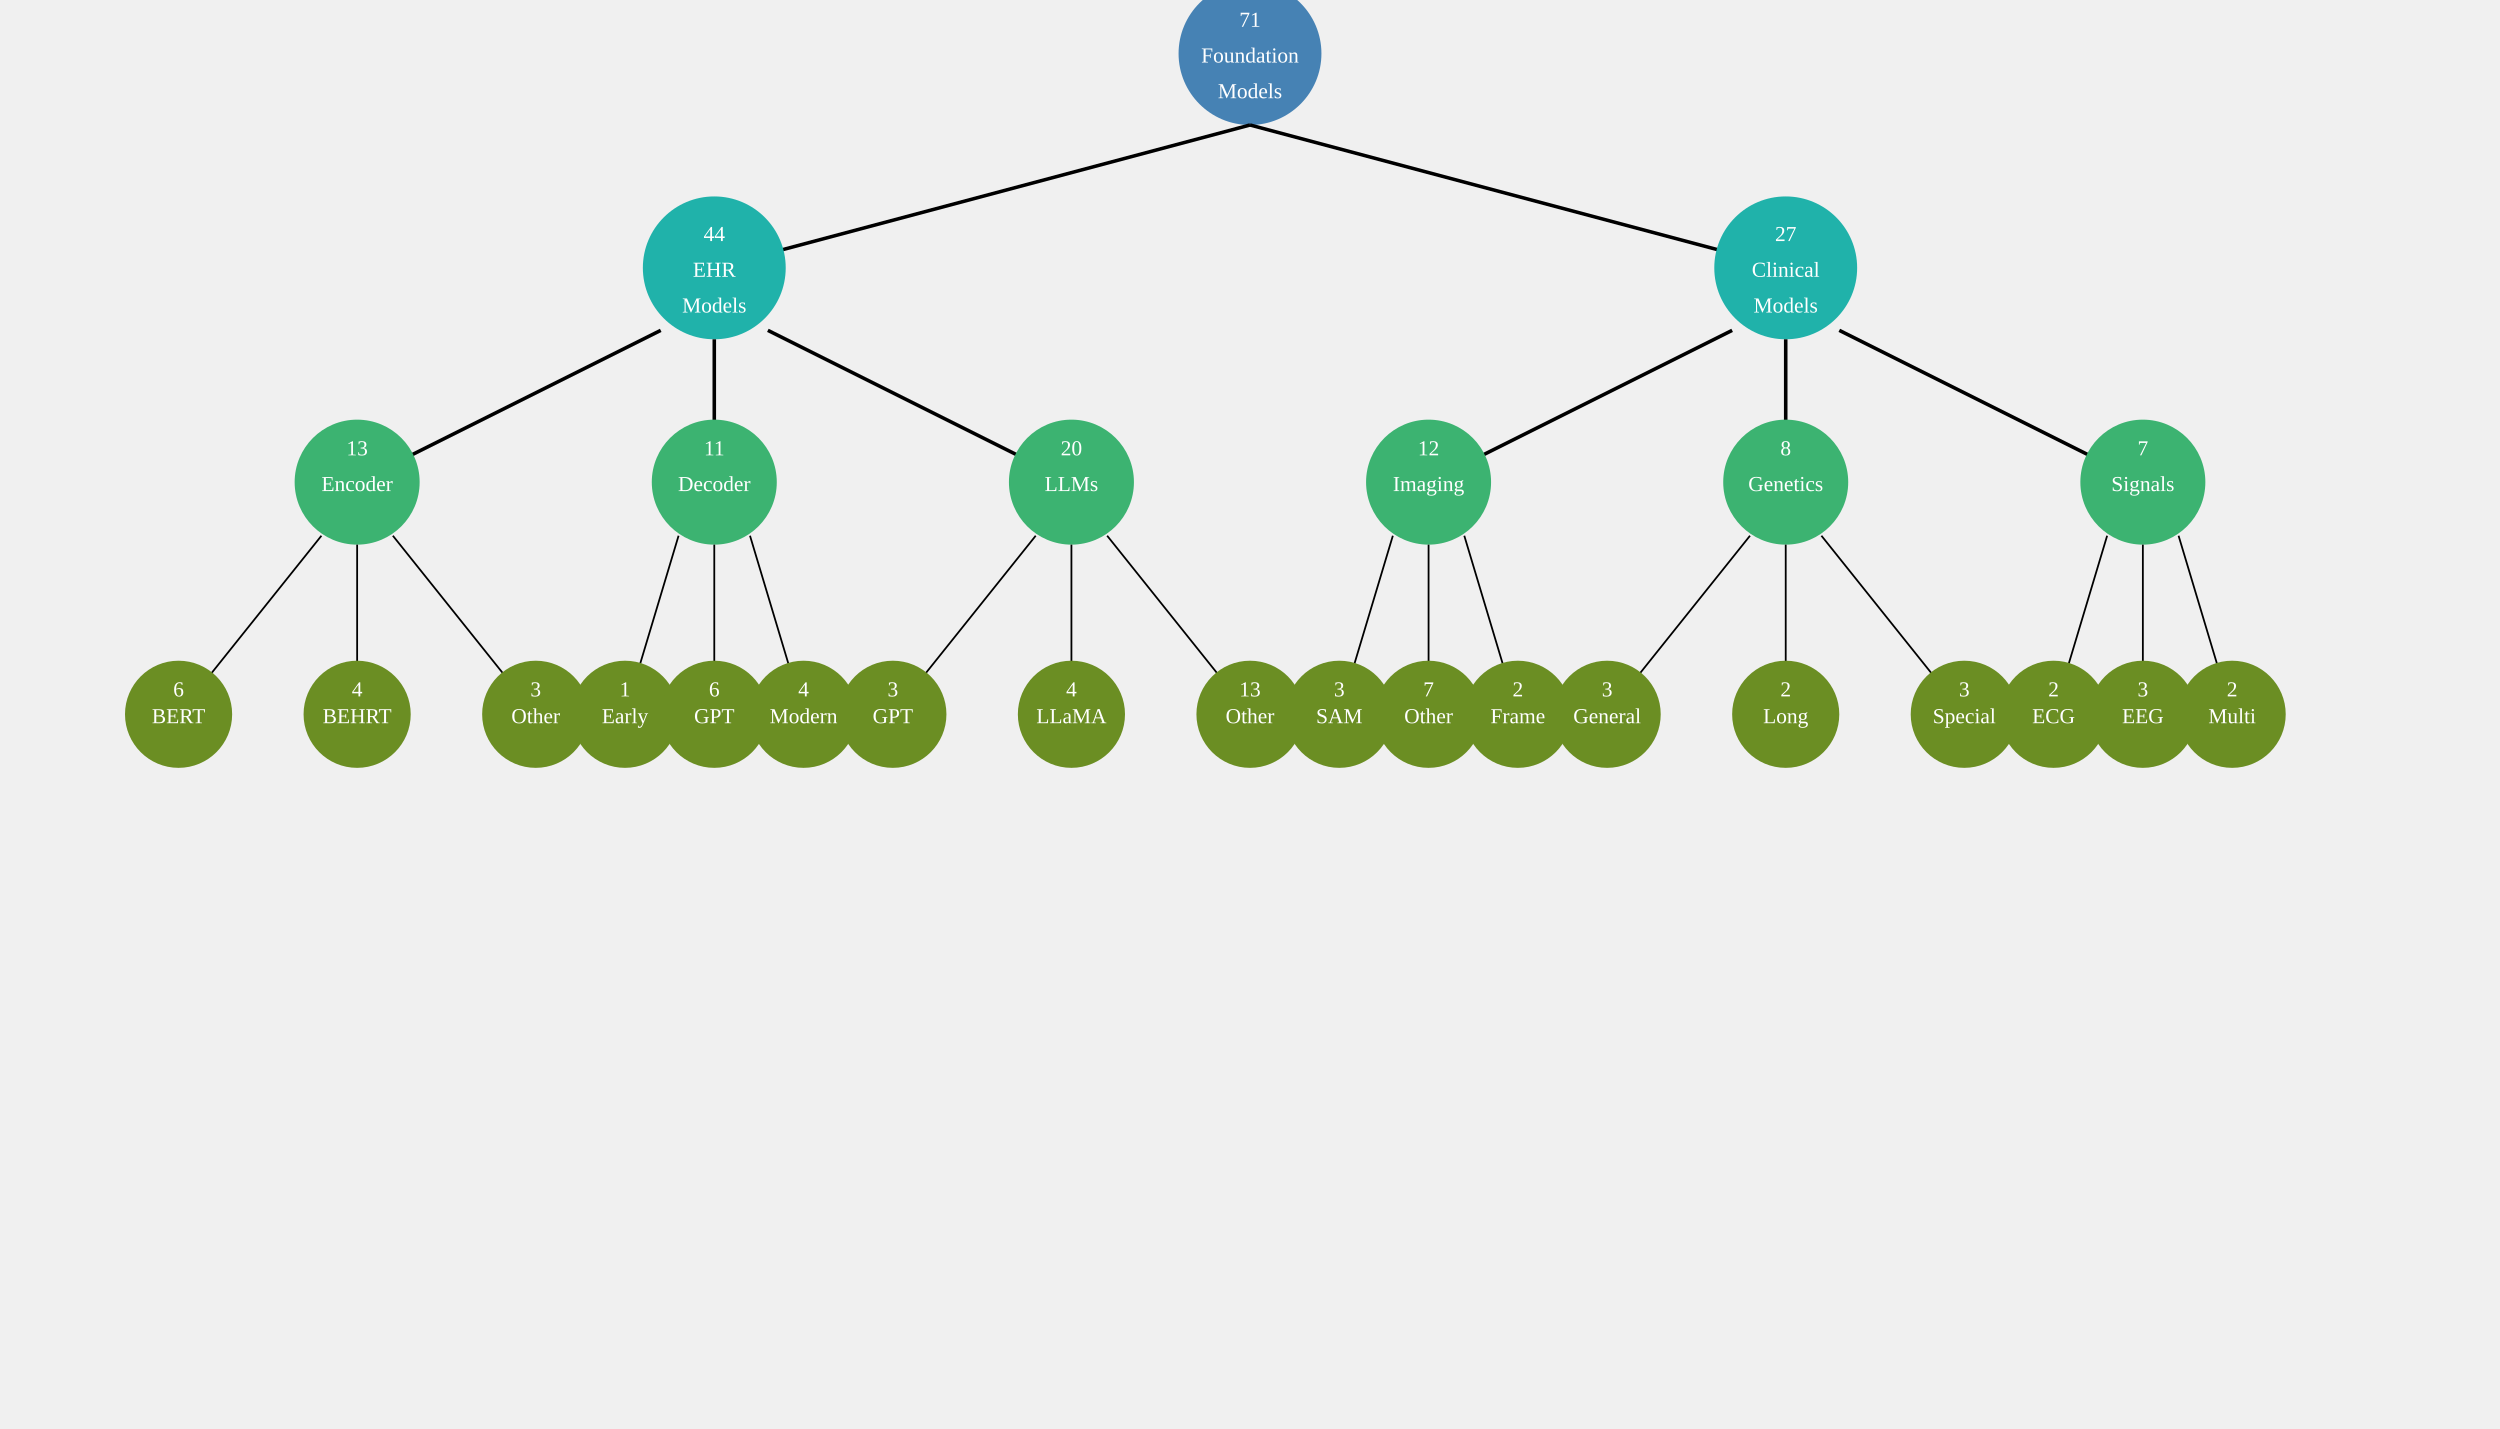
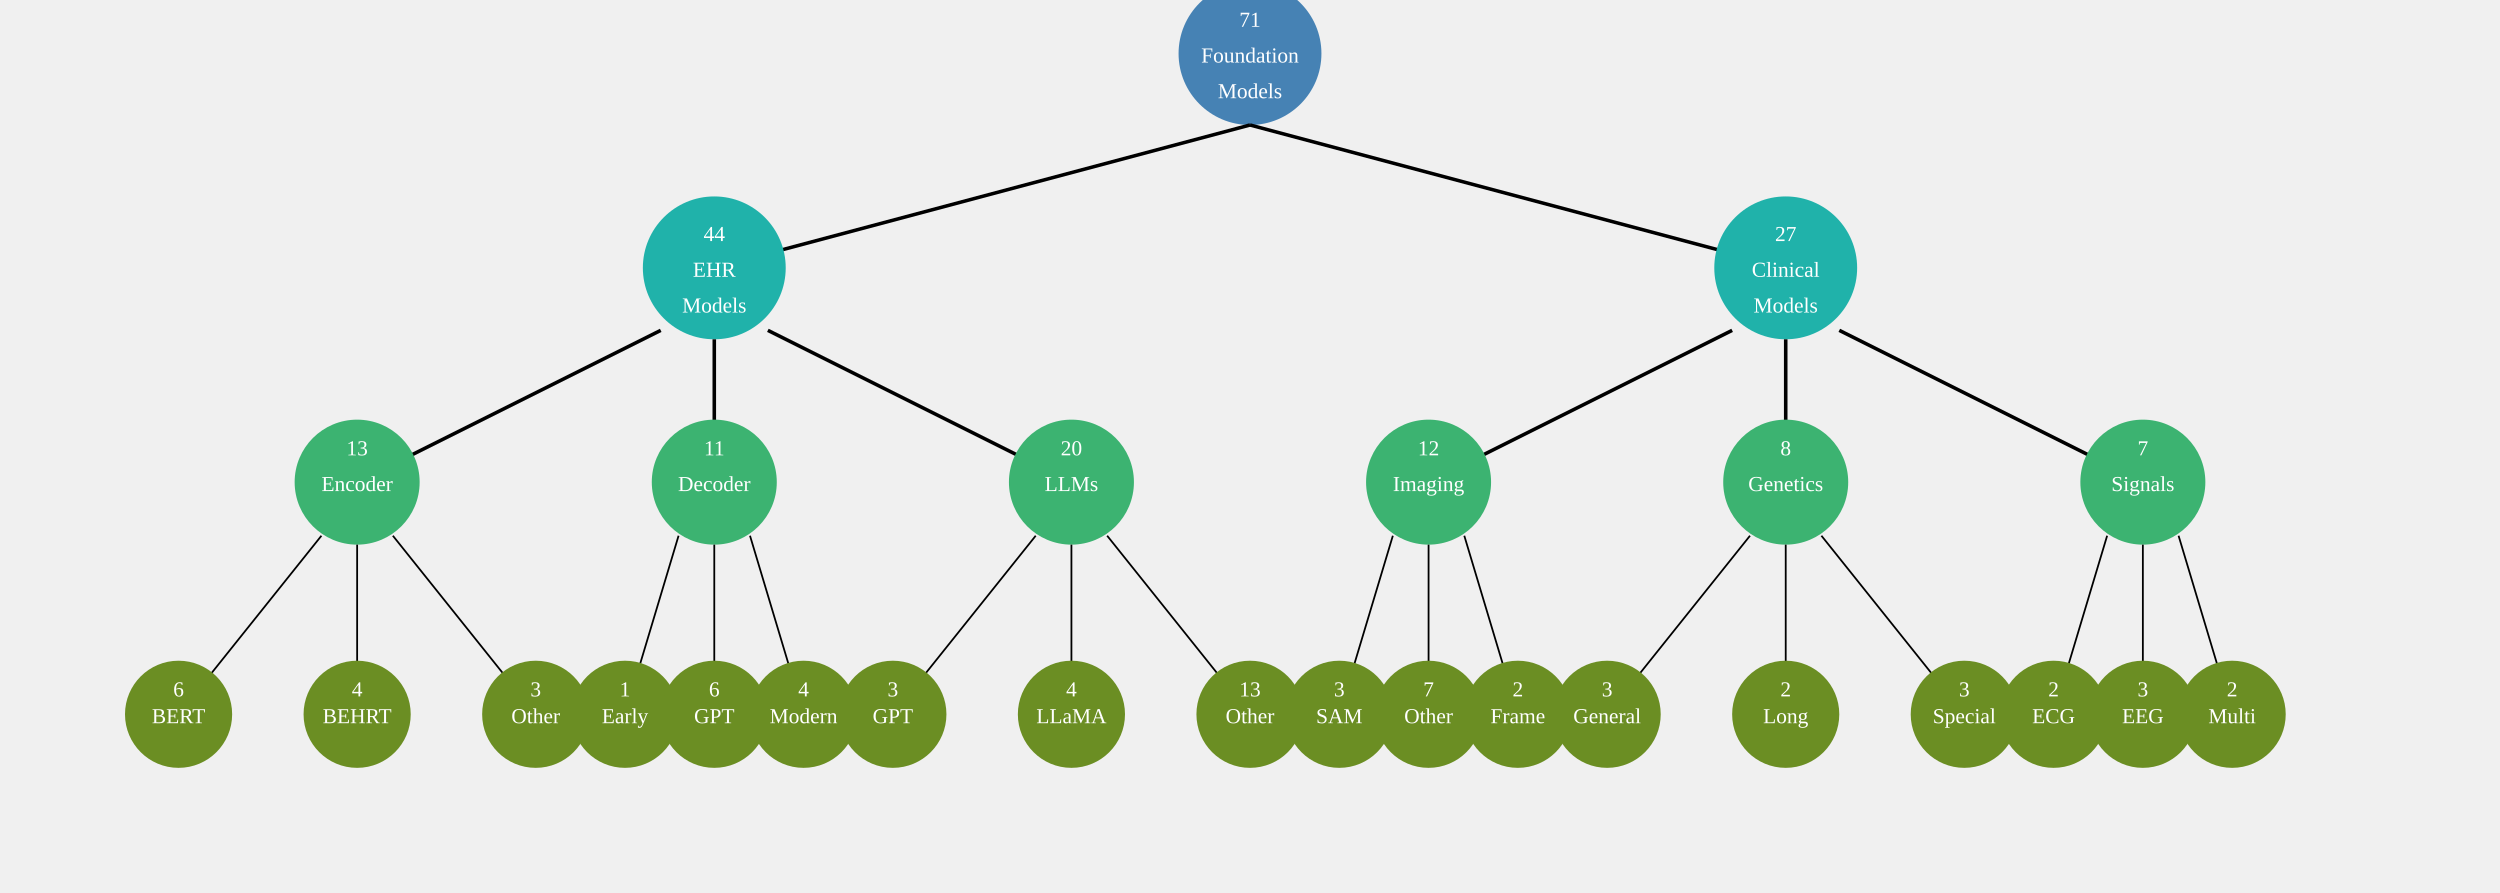
- <svg xmlns="http://www.w3.org/2000/svg" viewBox="0 0 1400 800">
+ <svg xmlns="http://www.w3.org/2000/svg" viewBox="0 0 1400 500">
  <g transform="translate(700,30)">
    <circle r="40" fill="#4682B4" />
    <text x="0" y="5" text-anchor="middle" fill="white">Foundation</text>
    <text x="0" y="25" text-anchor="middle" fill="white">Models</text>
    <text x="0" y="-15" text-anchor="middle" fill="white">71</text>
  </g>
  <line x1="700" y1="70" x2="400" y2="150" stroke="black" stroke-width="2" />
  <line x1="700" y1="70" x2="1000" y2="150" stroke="black" stroke-width="2" />
  <g transform="translate(400,150)">
    <circle r="40" fill="#20B2AA" />
    <text x="0" y="5" text-anchor="middle" fill="white">EHR</text>
    <text x="0" y="25" text-anchor="middle" fill="white">Models</text>
    <text x="0" y="-15" text-anchor="middle" fill="white">44</text>
  </g>
  <g transform="translate(1000,150)">
    <circle r="40" fill="#20B2AA" />
    <text x="0" y="5" text-anchor="middle" fill="white">Clinical</text>
    <text x="0" y="25" text-anchor="middle" fill="white">Models</text>
    <text x="0" y="-15" text-anchor="middle" fill="white">27</text>
  </g>
  <line x1="370" y1="185" x2="200" y2="270" stroke="black" stroke-width="2" />
  <line x1="400" y1="190" x2="400" y2="270" stroke="black" stroke-width="2" />
  <line x1="430" y1="185" x2="600" y2="270" stroke="black" stroke-width="2" />
  <line x1="970" y1="185" x2="800" y2="270" stroke="black" stroke-width="2" />
  <line x1="1000" y1="190" x2="1000" y2="270" stroke="black" stroke-width="2" />
  <line x1="1030" y1="185" x2="1200" y2="270" stroke="black" stroke-width="2" />
  <g transform="translate(200,270)">
    <circle r="35" fill="#3CB371" />
    <text x="0" y="5" text-anchor="middle" fill="white">Encoder</text>
    <text x="0" y="-15" text-anchor="middle" fill="white">13</text>
  </g>
  <g transform="translate(400,270)">
    <circle r="35" fill="#3CB371" />
    <text x="0" y="5" text-anchor="middle" fill="white">Decoder</text>
    <text x="0" y="-15" text-anchor="middle" fill="white">11</text>
  </g>
  <g transform="translate(600,270)">
    <circle r="35" fill="#3CB371" />
    <text x="0" y="5" text-anchor="middle" fill="white">LLMs</text>
    <text x="0" y="-15" text-anchor="middle" fill="white">20</text>
  </g>
  <g transform="translate(800,270)">
    <circle r="35" fill="#3CB371" />
    <text x="0" y="5" text-anchor="middle" fill="white">Imaging</text>
    <text x="0" y="-15" text-anchor="middle" fill="white">12</text>
  </g>
  <g transform="translate(1000,270)">
    <circle r="35" fill="#3CB371" />
    <text x="0" y="5" text-anchor="middle" fill="white">Genetics</text>
    <text x="0" y="-15" text-anchor="middle" fill="white">8</text>
  </g>
  <g transform="translate(1200,270)">
    <circle r="35" fill="#3CB371" />
    <text x="0" y="5" text-anchor="middle" fill="white">Signals</text>
    <text x="0" y="-15" text-anchor="middle" fill="white">7</text>
  </g>
  <line x1="180" y1="300" x2="100" y2="400" stroke="black" stroke-width="1" />
  <line x1="200" y1="305" x2="200" y2="400" stroke="black" stroke-width="1" />
  <line x1="220" y1="300" x2="300" y2="400" stroke="black" stroke-width="1" />
  <line x1="380" y1="300" x2="350" y2="400" stroke="black" stroke-width="1" />
  <line x1="400" y1="305" x2="400" y2="400" stroke="black" stroke-width="1" />
  <line x1="420" y1="300" x2="450" y2="400" stroke="black" stroke-width="1" />
  <line x1="580" y1="300" x2="500" y2="400" stroke="black" stroke-width="1" />
  <line x1="600" y1="305" x2="600" y2="400" stroke="black" stroke-width="1" />
  <line x1="620" y1="300" x2="700" y2="400" stroke="black" stroke-width="1" />
  <line x1="780" y1="300" x2="750" y2="400" stroke="black" stroke-width="1" />
  <line x1="800" y1="305" x2="800" y2="400" stroke="black" stroke-width="1" />
  <line x1="820" y1="300" x2="850" y2="400" stroke="black" stroke-width="1" />
  <line x1="980" y1="300" x2="900" y2="400" stroke="black" stroke-width="1" />
  <line x1="1000" y1="305" x2="1000" y2="400" stroke="black" stroke-width="1" />
  <line x1="1020" y1="300" x2="1100" y2="400" stroke="black" stroke-width="1" />
  <line x1="1180" y1="300" x2="1150" y2="400" stroke="black" stroke-width="1" />
  <line x1="1200" y1="305" x2="1200" y2="400" stroke="black" stroke-width="1" />
  <line x1="1220" y1="300" x2="1250" y2="400" stroke="black" stroke-width="1" />
  <g transform="translate(100,400)">
    <circle r="30" fill="#6B8E23" />
    <text x="0" y="5" text-anchor="middle" fill="white">BERT</text>
    <text x="0" y="-10" text-anchor="middle" fill="white">6</text>
  </g>
  <g transform="translate(200,400)">
    <circle r="30" fill="#6B8E23" />
    <text x="0" y="5" text-anchor="middle" fill="white">BEHRT</text>
    <text x="0" y="-10" text-anchor="middle" fill="white">4</text>
  </g>
  <g transform="translate(300,400)">
    <circle r="30" fill="#6B8E23" />
    <text x="0" y="5" text-anchor="middle" fill="white">Other</text>
    <text x="0" y="-10" text-anchor="middle" fill="white">3</text>
  </g>
  <g transform="translate(350,400)">
    <circle r="30" fill="#6B8E23" />
    <text x="0" y="5" text-anchor="middle" fill="white">Early</text>
    <text x="0" y="-10" text-anchor="middle" fill="white">1</text>
  </g>
  <g transform="translate(400,400)">
    <circle r="30" fill="#6B8E23" />
    <text x="0" y="5" text-anchor="middle" fill="white">GPT</text>
    <text x="0" y="-10" text-anchor="middle" fill="white">6</text>
  </g>
  <g transform="translate(450,400)">
    <circle r="30" fill="#6B8E23" />
    <text x="0" y="5" text-anchor="middle" fill="white">Modern</text>
    <text x="0" y="-10" text-anchor="middle" fill="white">4</text>
  </g>
  <g transform="translate(500,400)">
    <circle r="30" fill="#6B8E23" />
    <text x="0" y="5" text-anchor="middle" fill="white">GPT</text>
    <text x="0" y="-10" text-anchor="middle" fill="white">3</text>
  </g>
  <g transform="translate(600,400)">
    <circle r="30" fill="#6B8E23" />
    <text x="0" y="5" text-anchor="middle" fill="white">LLaMA</text>
    <text x="0" y="-10" text-anchor="middle" fill="white">4</text>
  </g>
  <g transform="translate(700,400)">
    <circle r="30" fill="#6B8E23" />
    <text x="0" y="5" text-anchor="middle" fill="white">Other</text>
    <text x="0" y="-10" text-anchor="middle" fill="white">13</text>
  </g>
  <g transform="translate(750,400)">
    <circle r="30" fill="#6B8E23" />
    <text x="0" y="5" text-anchor="middle" fill="white">SAM</text>
    <text x="0" y="-10" text-anchor="middle" fill="white">3</text>
  </g>
  <g transform="translate(800,400)">
    <circle r="30" fill="#6B8E23" />
    <text x="0" y="5" text-anchor="middle" fill="white">Other</text>
    <text x="0" y="-10" text-anchor="middle" fill="white">7</text>
  </g>
  <g transform="translate(850,400)">
    <circle r="30" fill="#6B8E23" />
    <text x="0" y="5" text-anchor="middle" fill="white">Frame</text>
    <text x="0" y="-10" text-anchor="middle" fill="white">2</text>
  </g>
  <g transform="translate(900,400)">
    <circle r="30" fill="#6B8E23" />
    <text x="0" y="5" text-anchor="middle" fill="white">General</text>
    <text x="0" y="-10" text-anchor="middle" fill="white">3</text>
  </g>
  <g transform="translate(1000,400)">
    <circle r="30" fill="#6B8E23" />
    <text x="0" y="5" text-anchor="middle" fill="white">Long</text>
    <text x="0" y="-10" text-anchor="middle" fill="white">2</text>
  </g>
  <g transform="translate(1100,400)">
    <circle r="30" fill="#6B8E23" />
    <text x="0" y="5" text-anchor="middle" fill="white">Special</text>
    <text x="0" y="-10" text-anchor="middle" fill="white">3</text>
  </g>
  <g transform="translate(1150,400)">
    <circle r="30" fill="#6B8E23" />
    <text x="0" y="5" text-anchor="middle" fill="white">ECG</text>
    <text x="0" y="-10" text-anchor="middle" fill="white">2</text>
  </g>
  <g transform="translate(1200,400)">
    <circle r="30" fill="#6B8E23" />
    <text x="0" y="5" text-anchor="middle" fill="white">EEG</text>
    <text x="0" y="-10" text-anchor="middle" fill="white">3</text>
  </g>
  <g transform="translate(1250,400)">
    <circle r="30" fill="#6B8E23" />
    <text x="0" y="5" text-anchor="middle" fill="white">Multi</text>
    <text x="0" y="-10" text-anchor="middle" fill="white">2</text>
  </g>
</svg>
